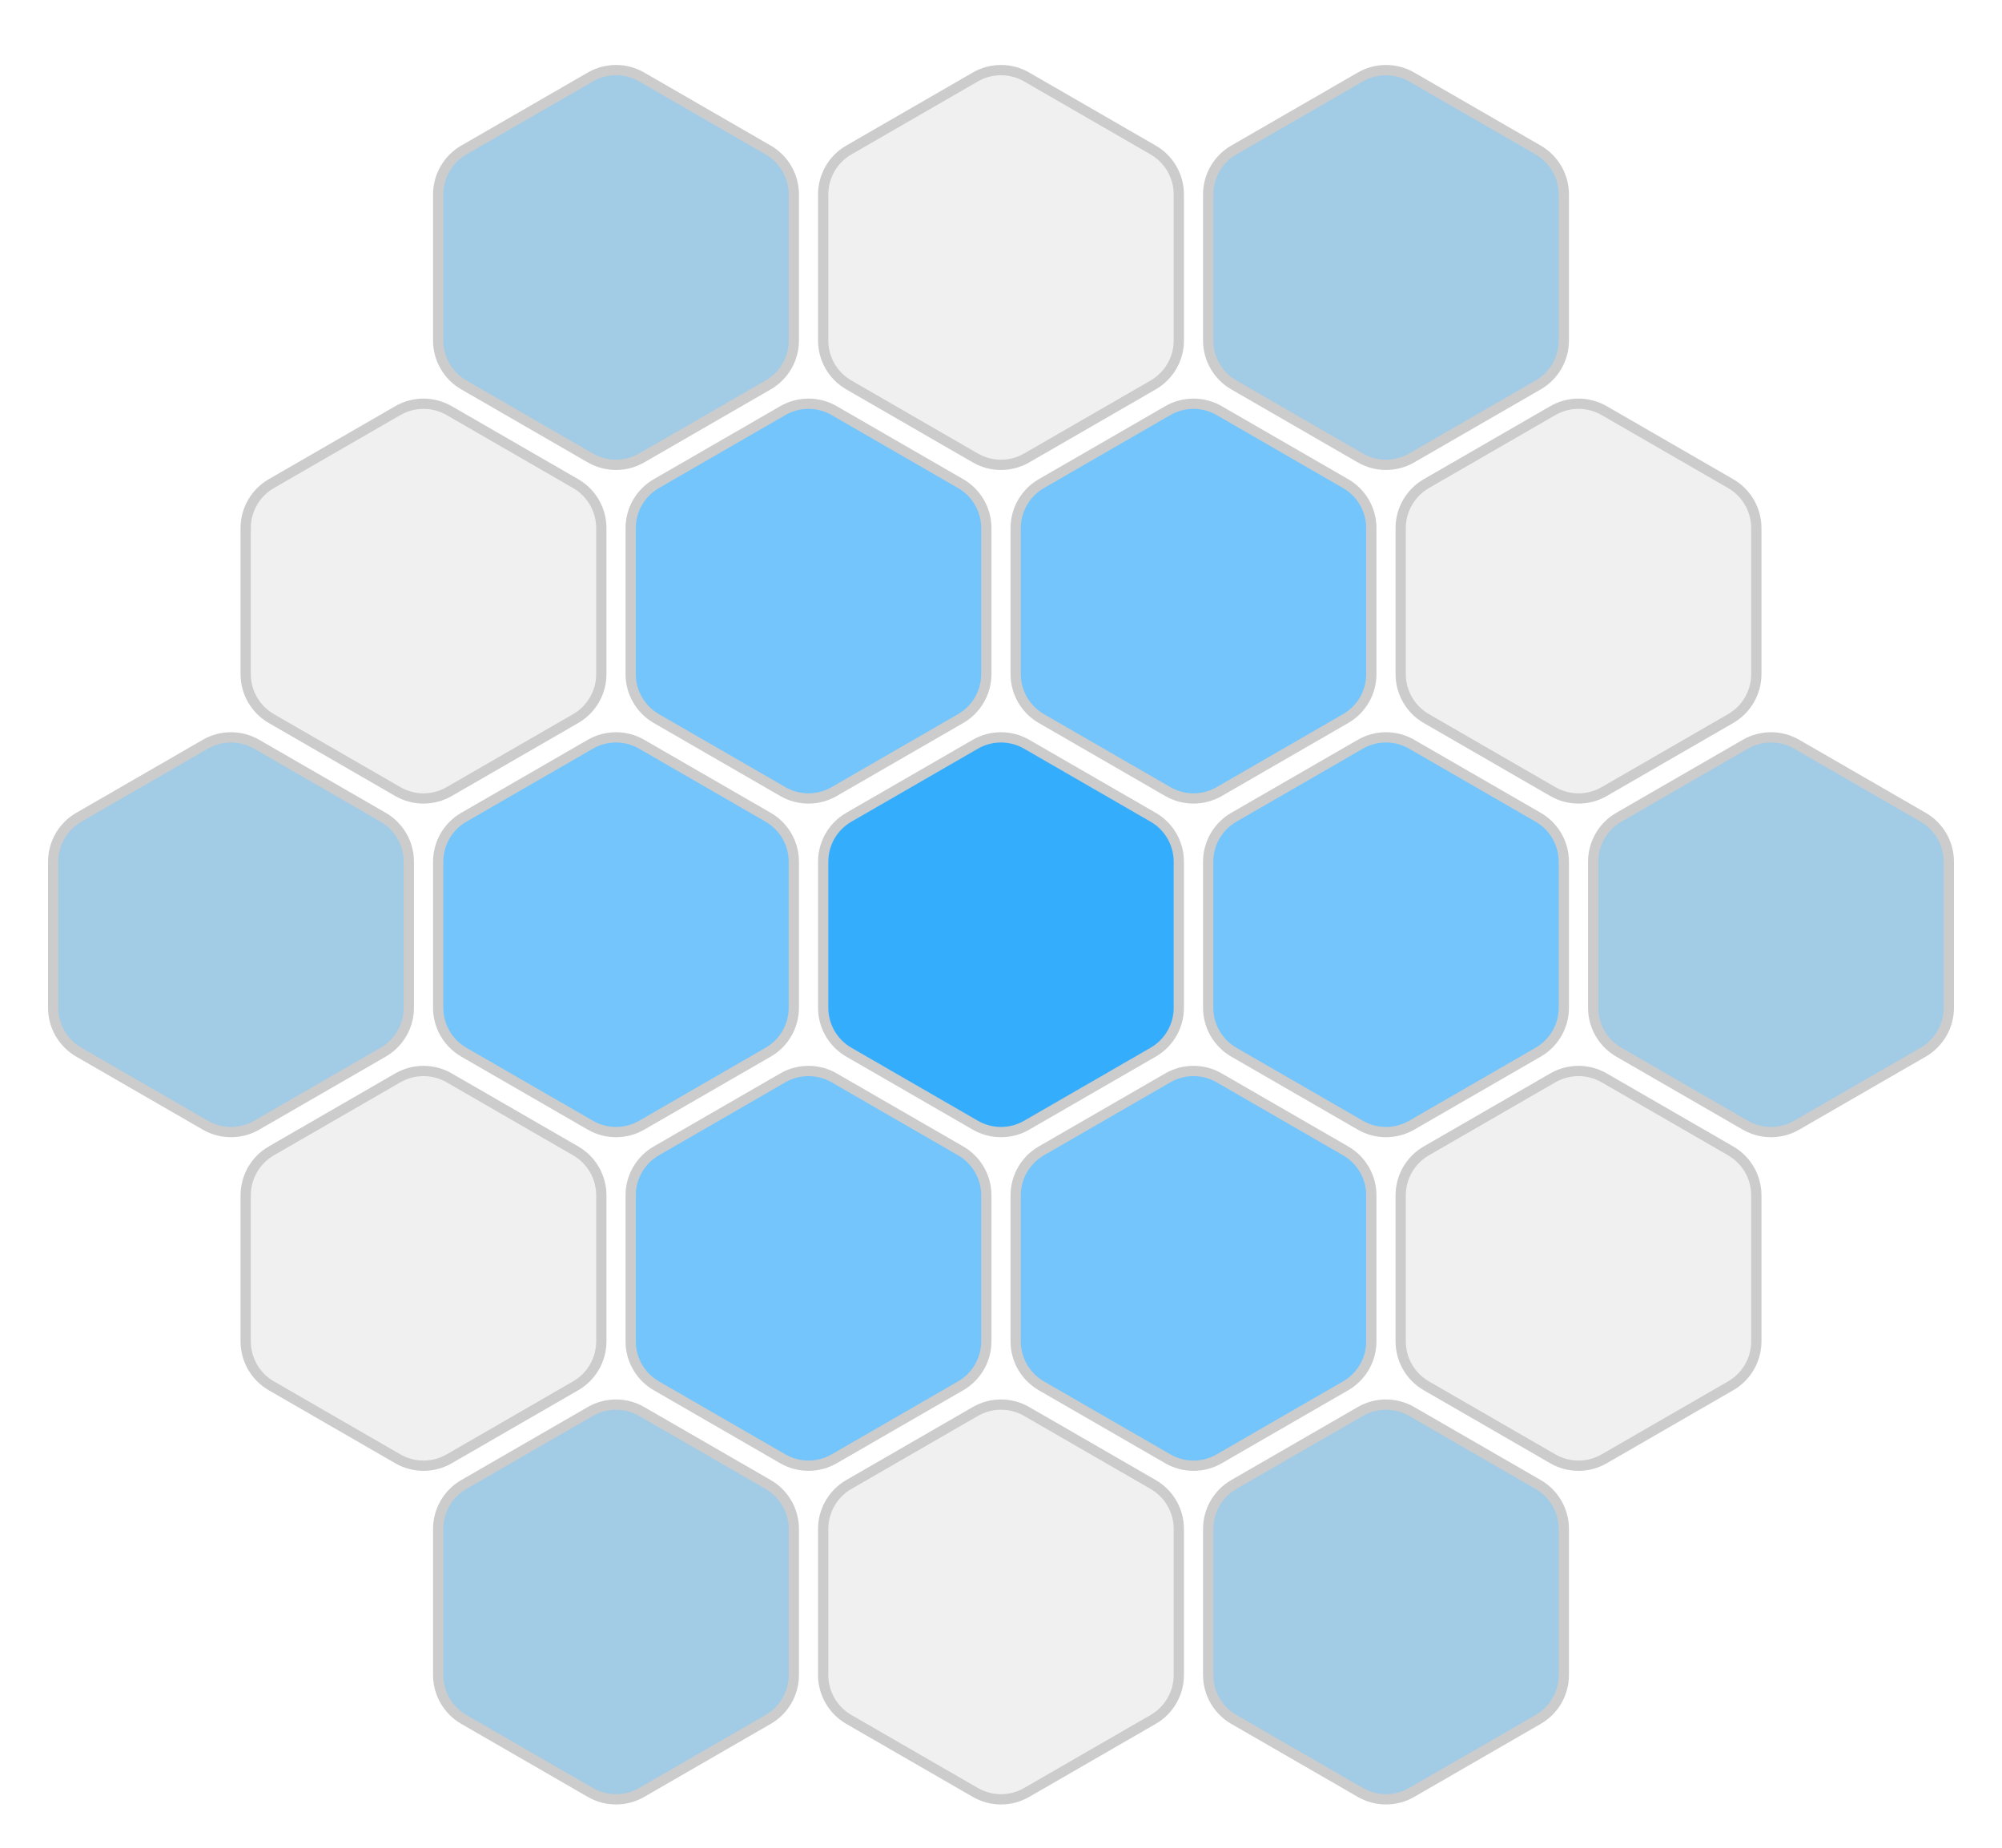
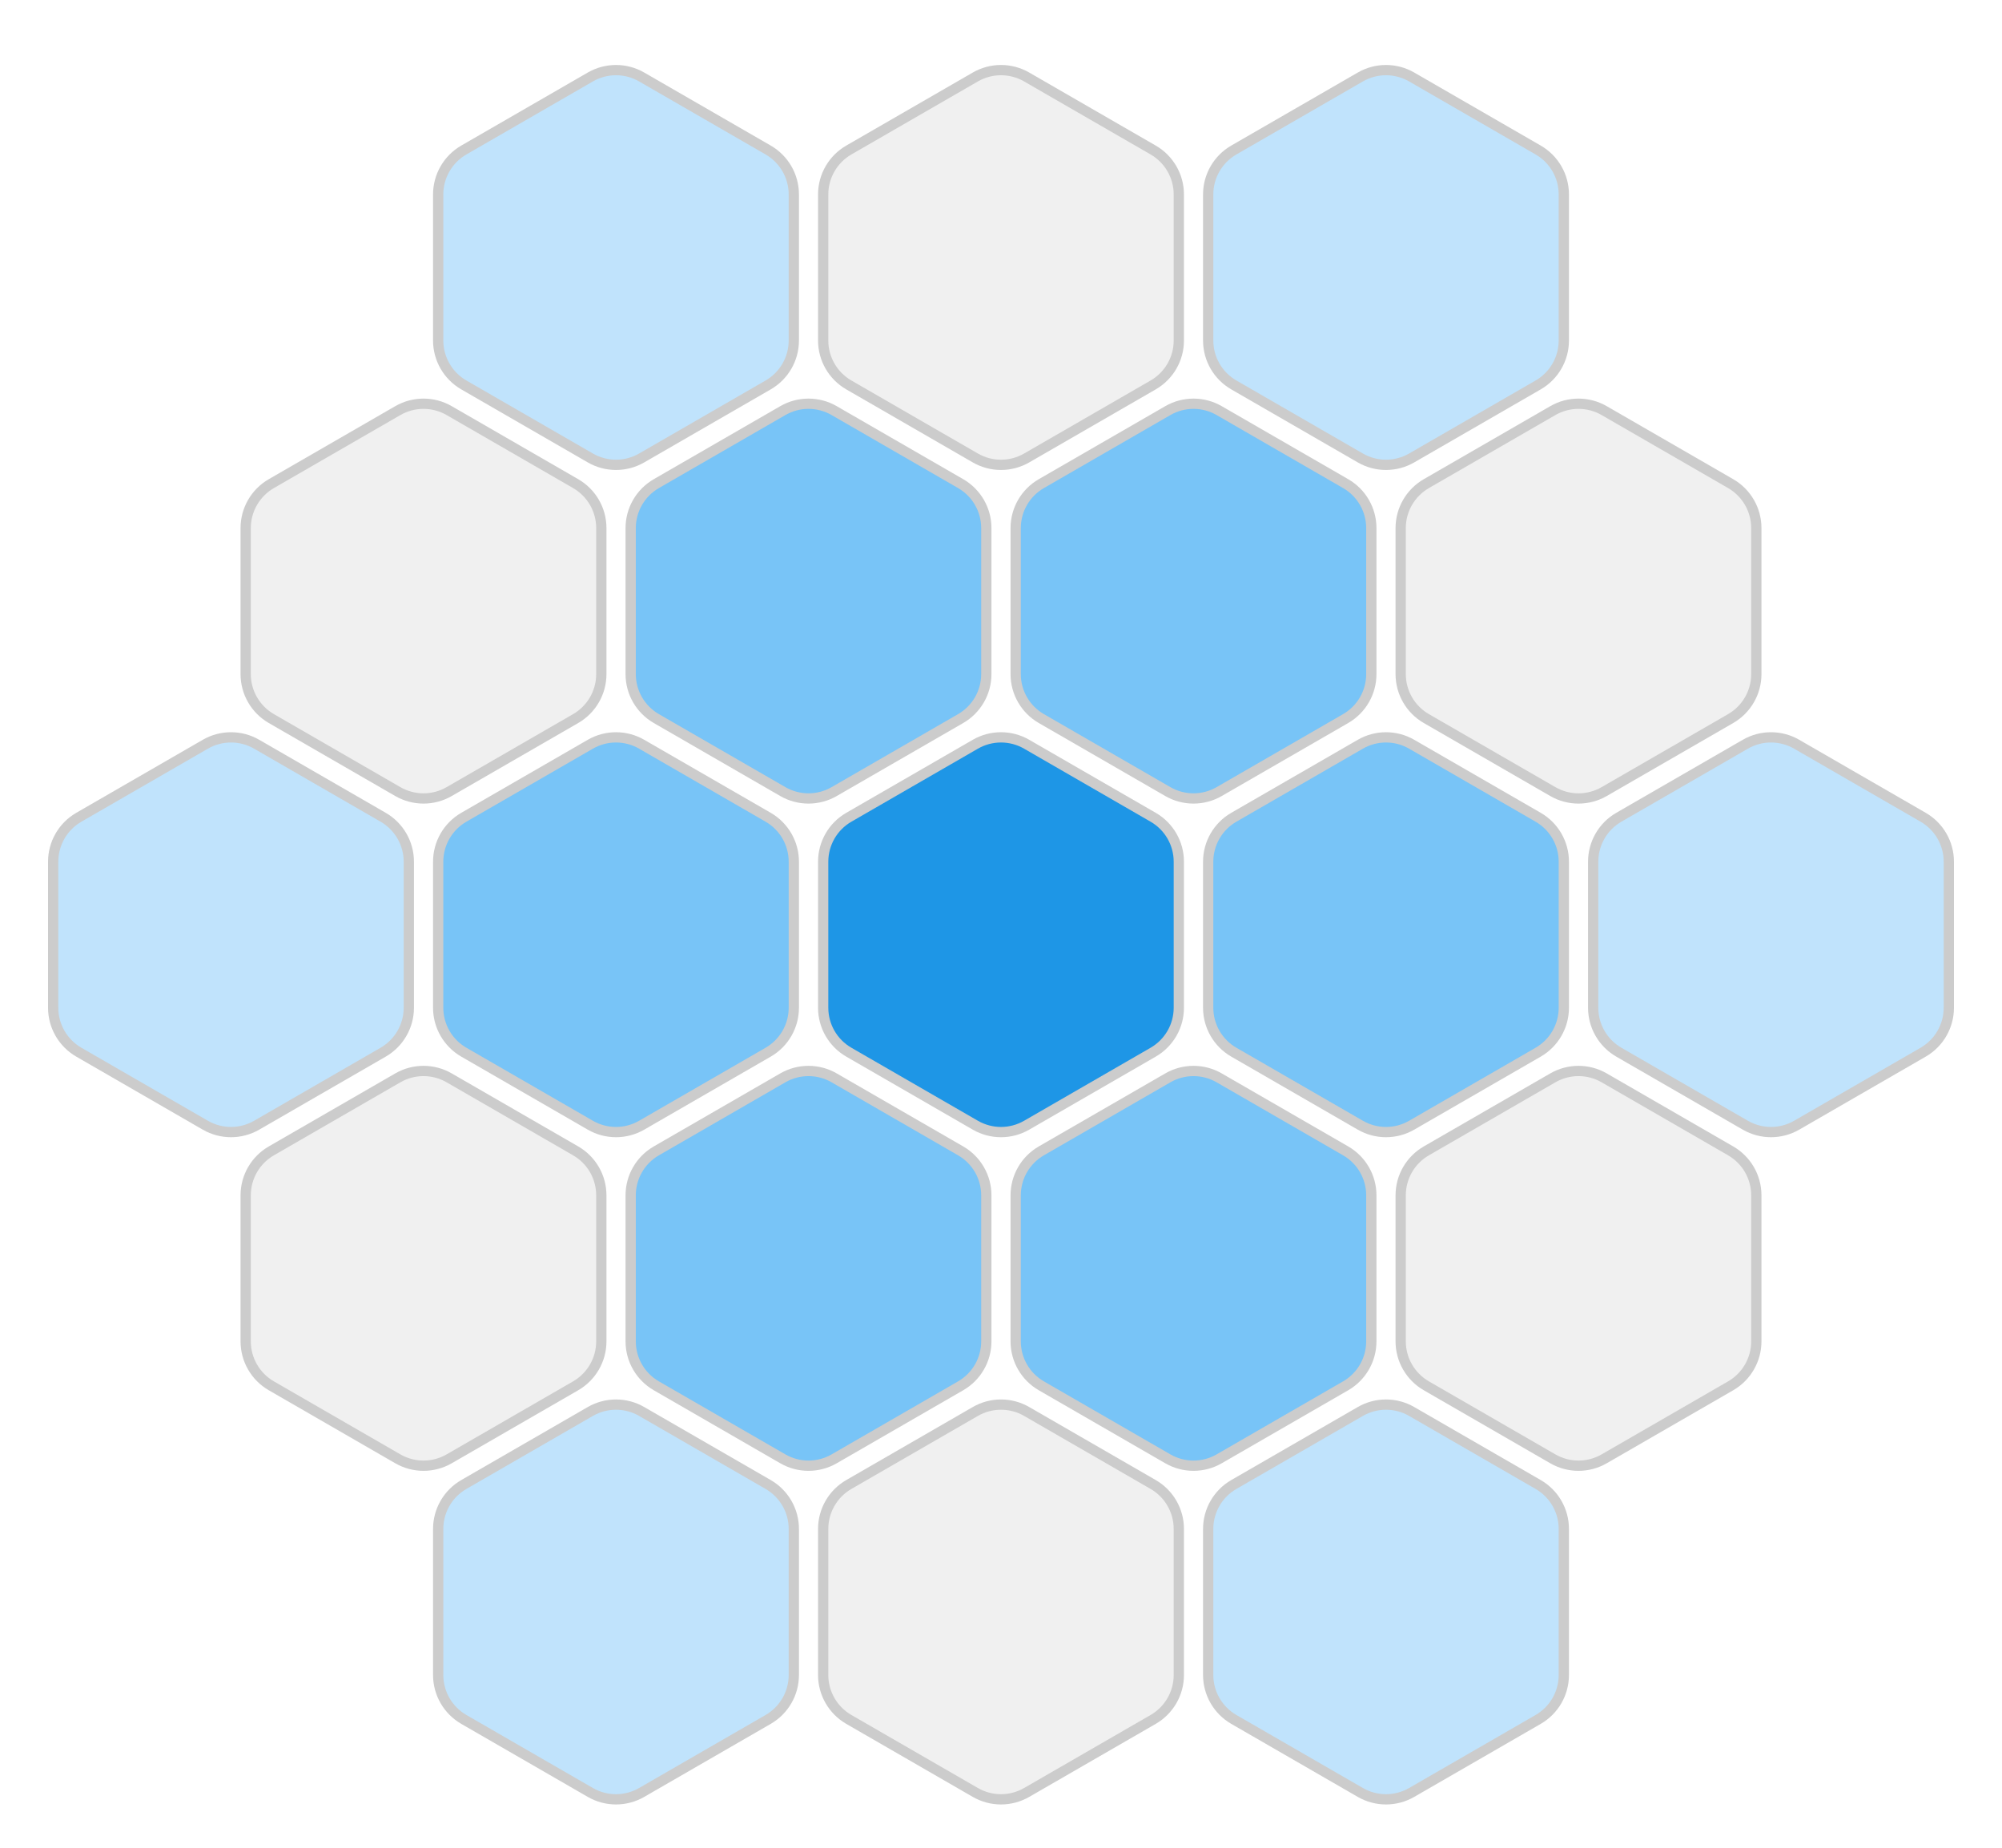
<svg xmlns="http://www.w3.org/2000/svg" id="svg2" viewBox="0 0 390 360">
-   <path stroke="rgb(204, 204, 204)" fill="hsl(204, 58%, 77%)" stroke-width="2" d="       M 115 15       a 10 10 0 0 1 10 0       l 24.641 14.226       a 10 10 0 0 1 5 8.66       l 0 28.453       a 10 10 0 0 1 -5 8.66       l -24.641 14.226       a 10 10 0 0 1 -10 0       l -24.641 -14.226       a 10 10 0 0 1 -5 -8.66       l 0 -28.453       a 10 10 0 0 1 5 -8.66       Z       " />
+   <path stroke="rgb(204, 204, 204)" fill="hsl(205, 91%, 87%)" stroke-width="2" d="       M 115 15       a 10 10 0 0 1 10 0       l 24.641 14.226       a 10 10 0 0 1 5 8.66       l 0 28.453       a 10 10 0 0 1 -5 8.66       l -24.641 14.226       a 10 10 0 0 1 -10 0       l -24.641 -14.226       a 10 10 0 0 1 -5 -8.66       l 0 -28.453       a 10 10 0 0 1 5 -8.66       Z       " />
  <path stroke="rgb(204, 204, 204)" fill="rgb(240, 240, 240)" stroke-width="2" d="       M 190 15       a 10 10 0 0 1 10 0       l 24.641 14.226       a 10 10 0 0 1 5 8.66       l 0 28.453       a 10 10 0 0 1 -5 8.66       l -24.641 14.226       a 10 10 0 0 1 -10 0       l -24.641 -14.226       a 10 10 0 0 1 -5 -8.66       l 0 -28.453       a 10 10 0 0 1 5 -8.66       Z       " />
-   <path stroke="rgb(204, 204, 204)" fill="hsl(204, 58%, 77%)" stroke-width="2" d="       M 265 15       a 10 10 0 0 1 10 0       l 24.641 14.226       a 10 10 0 0 1 5 8.66       l 0 28.453       a 10 10 0 0 1 -5 8.66       l -24.641 14.226       a 10 10 0 0 1 -10 0       l -24.641 -14.226       a 10 10 0 0 1 -5 -8.66       l 0 -28.453       a 10 10 0 0 1 5 -8.66       Z       " />
+   <path stroke="rgb(204, 204, 204)" fill="hsl(205, 91%, 87%)" stroke-width="2" d="       M 265 15       a 10 10 0 0 1 10 0       l 24.641 14.226       a 10 10 0 0 1 5 8.66       l 0 28.453       a 10 10 0 0 1 -5 8.66       l -24.641 14.226       a 10 10 0 0 1 -10 0       l -24.641 -14.226       a 10 10 0 0 1 -5 -8.66       l 0 -28.453       a 10 10 0 0 1 5 -8.66       Z       " />
  <path stroke="rgb(204, 204, 204)" fill="rgb(240, 240, 240)" stroke-width="2" d="       M 77.5 80       a 10 10 0 0 1 10 0       l 24.641 14.226       a 10 10 0 0 1 5 8.66       l 0 28.453       a 10 10 0 0 1 -5 8.66       l -24.641 14.226       a 10 10 0 0 1 -10 0       l -24.641 -14.226       a 10 10 0 0 1 -5 -8.66       l 0 -28.453       a 10 10 0 0 1 5 -8.66       Z       " />
-   <path stroke="rgb(204, 204, 204)" fill="hsl(204, 94%, 72%)" stroke-width="2" d="       M 152.5 80       a 10 10 0 0 1 10 0       l 24.641 14.226       a 10 10 0 0 1 5 8.66       l 0 28.453       a 10 10 0 0 1 -5 8.66       l -24.641 14.226       a 10 10 0 0 1 -10 0       l -24.641 -14.226       a 10 10 0 0 1 -5 -8.66       l 0 -28.453       a 10 10 0 0 1 5 -8.66       Z       " />
-   <path stroke="rgb(204, 204, 204)" fill="hsl(204, 94%, 72%)" stroke-width="2" d="       M 227.5 80       a 10 10 0 0 1 10 0       l 24.641 14.226       a 10 10 0 0 1 5 8.66       l 0 28.453       a 10 10 0 0 1 -5 8.66       l -24.641 14.226       a 10 10 0 0 1 -10 0       l -24.641 -14.226       a 10 10 0 0 1 -5 -8.66       l 0 -28.453       a 10 10 0 0 1 5 -8.66       Z       " />
+   <path stroke="rgb(204, 204, 204)" fill="hsl(204, 89%, 72%)" stroke-width="2" d="       M 152.5 80       a 10 10 0 0 1 10 0       l 24.641 14.226       a 10 10 0 0 1 5 8.66       l 0 28.453       a 10 10 0 0 1 -5 8.66       l -24.641 14.226       a 10 10 0 0 1 -10 0       l -24.641 -14.226       a 10 10 0 0 1 -5 -8.66       l 0 -28.453       a 10 10 0 0 1 5 -8.66       Z       " />
+   <path stroke="rgb(204, 204, 204)" fill="hsl(204, 89%, 72%)" stroke-width="2" d="       M 227.5 80       a 10 10 0 0 1 10 0       l 24.641 14.226       a 10 10 0 0 1 5 8.66       l 0 28.453       a 10 10 0 0 1 -5 8.66       l -24.641 14.226       a 10 10 0 0 1 -10 0       l -24.641 -14.226       a 10 10 0 0 1 -5 -8.66       l 0 -28.453       a 10 10 0 0 1 5 -8.66       Z       " />
  <path stroke="rgb(204, 204, 204)" fill="rgb(240, 240, 240)" stroke-width="2" d="       M 302.5 80       a 10 10 0 0 1 10 0       l 24.641 14.226       a 10 10 0 0 1 5 8.66       l 0 28.453       a 10 10 0 0 1 -5 8.66       l -24.641 14.226       a 10 10 0 0 1 -10 0       l -24.641 -14.226       a 10 10 0 0 1 -5 -8.66       l 0 -28.453       a 10 10 0 0 1 5 -8.66       Z       " />
-   <path stroke="rgb(204, 204, 204)" fill="hsl(204, 58%, 77%)" stroke-width="2" d="       M 40 145       a 10 10 0 0 1 10 0       l 24.641 14.226       a 10 10 0 0 1 5 8.66       l 0 28.453       a 10 10 0 0 1 -5 8.66       l -24.641 14.226       a 10 10 0 0 1 -10 0       l -24.641 -14.226       a 10 10 0 0 1 -5 -8.66       l 0 -28.453       a 10 10 0 0 1 5 -8.66       Z       " />
-   <path stroke="rgb(204, 204, 204)" fill="hsl(204, 94%, 72%)" stroke-width="2" d="       M 115 145       a 10 10 0 0 1 10 0       l 24.641 14.226       a 10 10 0 0 1 5 8.66       l 0 28.453       a 10 10 0 0 1 -5 8.66       l -24.641 14.226       a 10 10 0 0 1 -10 0       l -24.641 -14.226       a 10 10 0 0 1 -5 -8.66       l 0 -28.453       a 10 10 0 0 1 5 -8.66       Z       " />
-   <path stroke="rgb(204, 204, 204)" fill="hsl(204, 98%, 60%)" stroke-width="2" d="       M 190 145       a 10 10 0 0 1 10 0       l 24.641 14.226       a 10 10 0 0 1 5 8.66       l 0 28.453       a 10 10 0 0 1 -5 8.66       l -24.641 14.226       a 10 10 0 0 1 -10 0       l -24.641 -14.226       a 10 10 0 0 1 -5 -8.66       l 0 -28.453       a 10 10 0 0 1 5 -8.66       Z       " />
-   <path stroke="rgb(204, 204, 204)" fill="hsl(204, 94%, 72%)" stroke-width="2" d="       M 265 145       a 10 10 0 0 1 10 0       l 24.641 14.226       a 10 10 0 0 1 5 8.66       l 0 28.453       a 10 10 0 0 1 -5 8.66       l -24.641 14.226       a 10 10 0 0 1 -10 0       l -24.641 -14.226       a 10 10 0 0 1 -5 -8.66       l 0 -28.453       a 10 10 0 0 1 5 -8.66       Z       " />
-   <path stroke="rgb(204, 204, 204)" fill="hsl(204, 58%, 77%)" stroke-width="2" d="       M 340 145       a 10 10 0 0 1 10 0       l 24.641 14.226       a 10 10 0 0 1 5 8.66       l 0 28.453       a 10 10 0 0 1 -5 8.66       l -24.641 14.226       a 10 10 0 0 1 -10 0       l -24.641 -14.226       a 10 10 0 0 1 -5 -8.66       l 0 -28.453       a 10 10 0 0 1 5 -8.66       Z       " />
+   <path stroke="rgb(204, 204, 204)" fill="hsl(205, 91%, 87%)" stroke-width="2" d="       M 40 145       a 10 10 0 0 1 10 0       l 24.641 14.226       a 10 10 0 0 1 5 8.66       l 0 28.453       a 10 10 0 0 1 -5 8.66       l -24.641 14.226       a 10 10 0 0 1 -10 0       l -24.641 -14.226       a 10 10 0 0 1 -5 -8.66       l 0 -28.453       a 10 10 0 0 1 5 -8.66       Z       " />
+   <path stroke="rgb(204, 204, 204)" fill="hsl(204, 89%, 72%)" stroke-width="2" d="       M 115 145       a 10 10 0 0 1 10 0       l 24.641 14.226       a 10 10 0 0 1 5 8.66       l 0 28.453       a 10 10 0 0 1 -5 8.66       l -24.641 14.226       a 10 10 0 0 1 -10 0       l -24.641 -14.226       a 10 10 0 0 1 -5 -8.66       l 0 -28.453       a 10 10 0 0 1 5 -8.66       Z       " />
+   <path stroke="rgb(204, 204, 204)" fill="hsl(204, 80%, 51%)" stroke-width="2" d="       M 190 145       a 10 10 0 0 1 10 0       l 24.641 14.226       a 10 10 0 0 1 5 8.66       l 0 28.453       a 10 10 0 0 1 -5 8.66       l -24.641 14.226       a 10 10 0 0 1 -10 0       l -24.641 -14.226       a 10 10 0 0 1 -5 -8.66       l 0 -28.453       a 10 10 0 0 1 5 -8.66       Z       " />
+   <path stroke="rgb(204, 204, 204)" fill="hsl(204, 89%, 72%)" stroke-width="2" d="       M 265 145       a 10 10 0 0 1 10 0       l 24.641 14.226       a 10 10 0 0 1 5 8.66       l 0 28.453       a 10 10 0 0 1 -5 8.66       l -24.641 14.226       a 10 10 0 0 1 -10 0       l -24.641 -14.226       a 10 10 0 0 1 -5 -8.66       l 0 -28.453       a 10 10 0 0 1 5 -8.66       Z       " />
+   <path stroke="rgb(204, 204, 204)" fill="hsl(205, 91%, 87%)" stroke-width="2" d="       M 340 145       a 10 10 0 0 1 10 0       l 24.641 14.226       a 10 10 0 0 1 5 8.66       l 0 28.453       a 10 10 0 0 1 -5 8.66       l -24.641 14.226       a 10 10 0 0 1 -10 0       l -24.641 -14.226       a 10 10 0 0 1 -5 -8.66       l 0 -28.453       a 10 10 0 0 1 5 -8.66       Z       " />
  <path stroke="rgb(204, 204, 204)" fill="rgb(240, 240, 240)" stroke-width="2" d="       M 77.5 210       a 10 10 0 0 1 10 0       l 24.641 14.226       a 10 10 0 0 1 5 8.66       l 0 28.453       a 10 10 0 0 1 -5 8.66       l -24.641 14.226       a 10 10 0 0 1 -10 0       l -24.641 -14.226       a 10 10 0 0 1 -5 -8.66       l 0 -28.453       a 10 10 0 0 1 5 -8.66       Z       " />
-   <path stroke="rgb(204, 204, 204)" fill="hsl(204, 94%, 72%)" stroke-width="2" d="       M 152.5 210       a 10 10 0 0 1 10 0       l 24.641 14.226       a 10 10 0 0 1 5 8.66       l 0 28.453       a 10 10 0 0 1 -5 8.66       l -24.641 14.226       a 10 10 0 0 1 -10 0       l -24.641 -14.226       a 10 10 0 0 1 -5 -8.66       l 0 -28.453       a 10 10 0 0 1 5 -8.66       Z       " />
-   <path stroke="rgb(204, 204, 204)" fill="hsl(204, 94%, 72%)" stroke-width="2" d="       M 227.5 210       a 10 10 0 0 1 10 0       l 24.641 14.226       a 10 10 0 0 1 5 8.66       l 0 28.453       a 10 10 0 0 1 -5 8.66       l -24.641 14.226       a 10 10 0 0 1 -10 0       l -24.641 -14.226       a 10 10 0 0 1 -5 -8.66       l 0 -28.453       a 10 10 0 0 1 5 -8.66       Z       " />
+   <path stroke="rgb(204, 204, 204)" fill="hsl(204, 89%, 72%)" stroke-width="2" d="       M 152.5 210       a 10 10 0 0 1 10 0       l 24.641 14.226       a 10 10 0 0 1 5 8.66       l 0 28.453       a 10 10 0 0 1 -5 8.66       l -24.641 14.226       a 10 10 0 0 1 -10 0       l -24.641 -14.226       a 10 10 0 0 1 -5 -8.66       l 0 -28.453       a 10 10 0 0 1 5 -8.66       Z       " />
+   <path stroke="rgb(204, 204, 204)" fill="hsl(204, 89%, 72%)" stroke-width="2" d="       M 227.5 210       a 10 10 0 0 1 10 0       l 24.641 14.226       a 10 10 0 0 1 5 8.66       l 0 28.453       a 10 10 0 0 1 -5 8.66       l -24.641 14.226       a 10 10 0 0 1 -10 0       l -24.641 -14.226       a 10 10 0 0 1 -5 -8.66       l 0 -28.453       a 10 10 0 0 1 5 -8.66       Z       " />
  <path stroke="rgb(204, 204, 204)" fill="rgb(240, 240, 240)" stroke-width="2" d="       M 302.5 210       a 10 10 0 0 1 10 0       l 24.641 14.226       a 10 10 0 0 1 5 8.66       l 0 28.453       a 10 10 0 0 1 -5 8.66       l -24.641 14.226       a 10 10 0 0 1 -10 0       l -24.641 -14.226       a 10 10 0 0 1 -5 -8.66       l 0 -28.453       a 10 10 0 0 1 5 -8.66       Z       " />
-   <path stroke="rgb(204, 204, 204)" fill="hsl(204, 58%, 77%)" stroke-width="2" d="       M 115 275       a 10 10 0 0 1 10 0       l 24.641 14.226       a 10 10 0 0 1 5 8.66       l 0 28.453       a 10 10 0 0 1 -5 8.66       l -24.641 14.226       a 10 10 0 0 1 -10 0       l -24.641 -14.226       a 10 10 0 0 1 -5 -8.66       l 0 -28.453       a 10 10 0 0 1 5 -8.66       Z       " />
+   <path stroke="rgb(204, 204, 204)" fill="hsl(205, 91%, 87%)" stroke-width="2" d="       M 115 275       a 10 10 0 0 1 10 0       l 24.641 14.226       a 10 10 0 0 1 5 8.66       l 0 28.453       a 10 10 0 0 1 -5 8.66       l -24.641 14.226       a 10 10 0 0 1 -10 0       l -24.641 -14.226       a 10 10 0 0 1 -5 -8.66       l 0 -28.453       a 10 10 0 0 1 5 -8.66       Z       " />
  <path stroke="rgb(204, 204, 204)" fill="rgb(240, 240, 240)" stroke-width="2" d="       M 190 275       a 10 10 0 0 1 10 0       l 24.641 14.226       a 10 10 0 0 1 5 8.66       l 0 28.453       a 10 10 0 0 1 -5 8.66       l -24.641 14.226       a 10 10 0 0 1 -10 0       l -24.641 -14.226       a 10 10 0 0 1 -5 -8.66       l 0 -28.453       a 10 10 0 0 1 5 -8.66       Z       " />
-   <path stroke="rgb(204, 204, 204)" fill="hsl(204, 58%, 77%)" stroke-width="2" d="       M 265 275       a 10 10 0 0 1 10 0       l 24.641 14.226       a 10 10 0 0 1 5 8.66       l 0 28.453       a 10 10 0 0 1 -5 8.66       l -24.641 14.226       a 10 10 0 0 1 -10 0       l -24.641 -14.226       a 10 10 0 0 1 -5 -8.66       l 0 -28.453       a 10 10 0 0 1 5 -8.66       Z       " />
+   <path stroke="rgb(204, 204, 204)" fill="hsl(205, 91%, 87%)" stroke-width="2" d="       M 265 275       a 10 10 0 0 1 10 0       l 24.641 14.226       a 10 10 0 0 1 5 8.66       l 0 28.453       a 10 10 0 0 1 -5 8.66       l -24.641 14.226       a 10 10 0 0 1 -10 0       l -24.641 -14.226       a 10 10 0 0 1 -5 -8.66       l 0 -28.453       a 10 10 0 0 1 5 -8.66       Z       " />
</svg>
